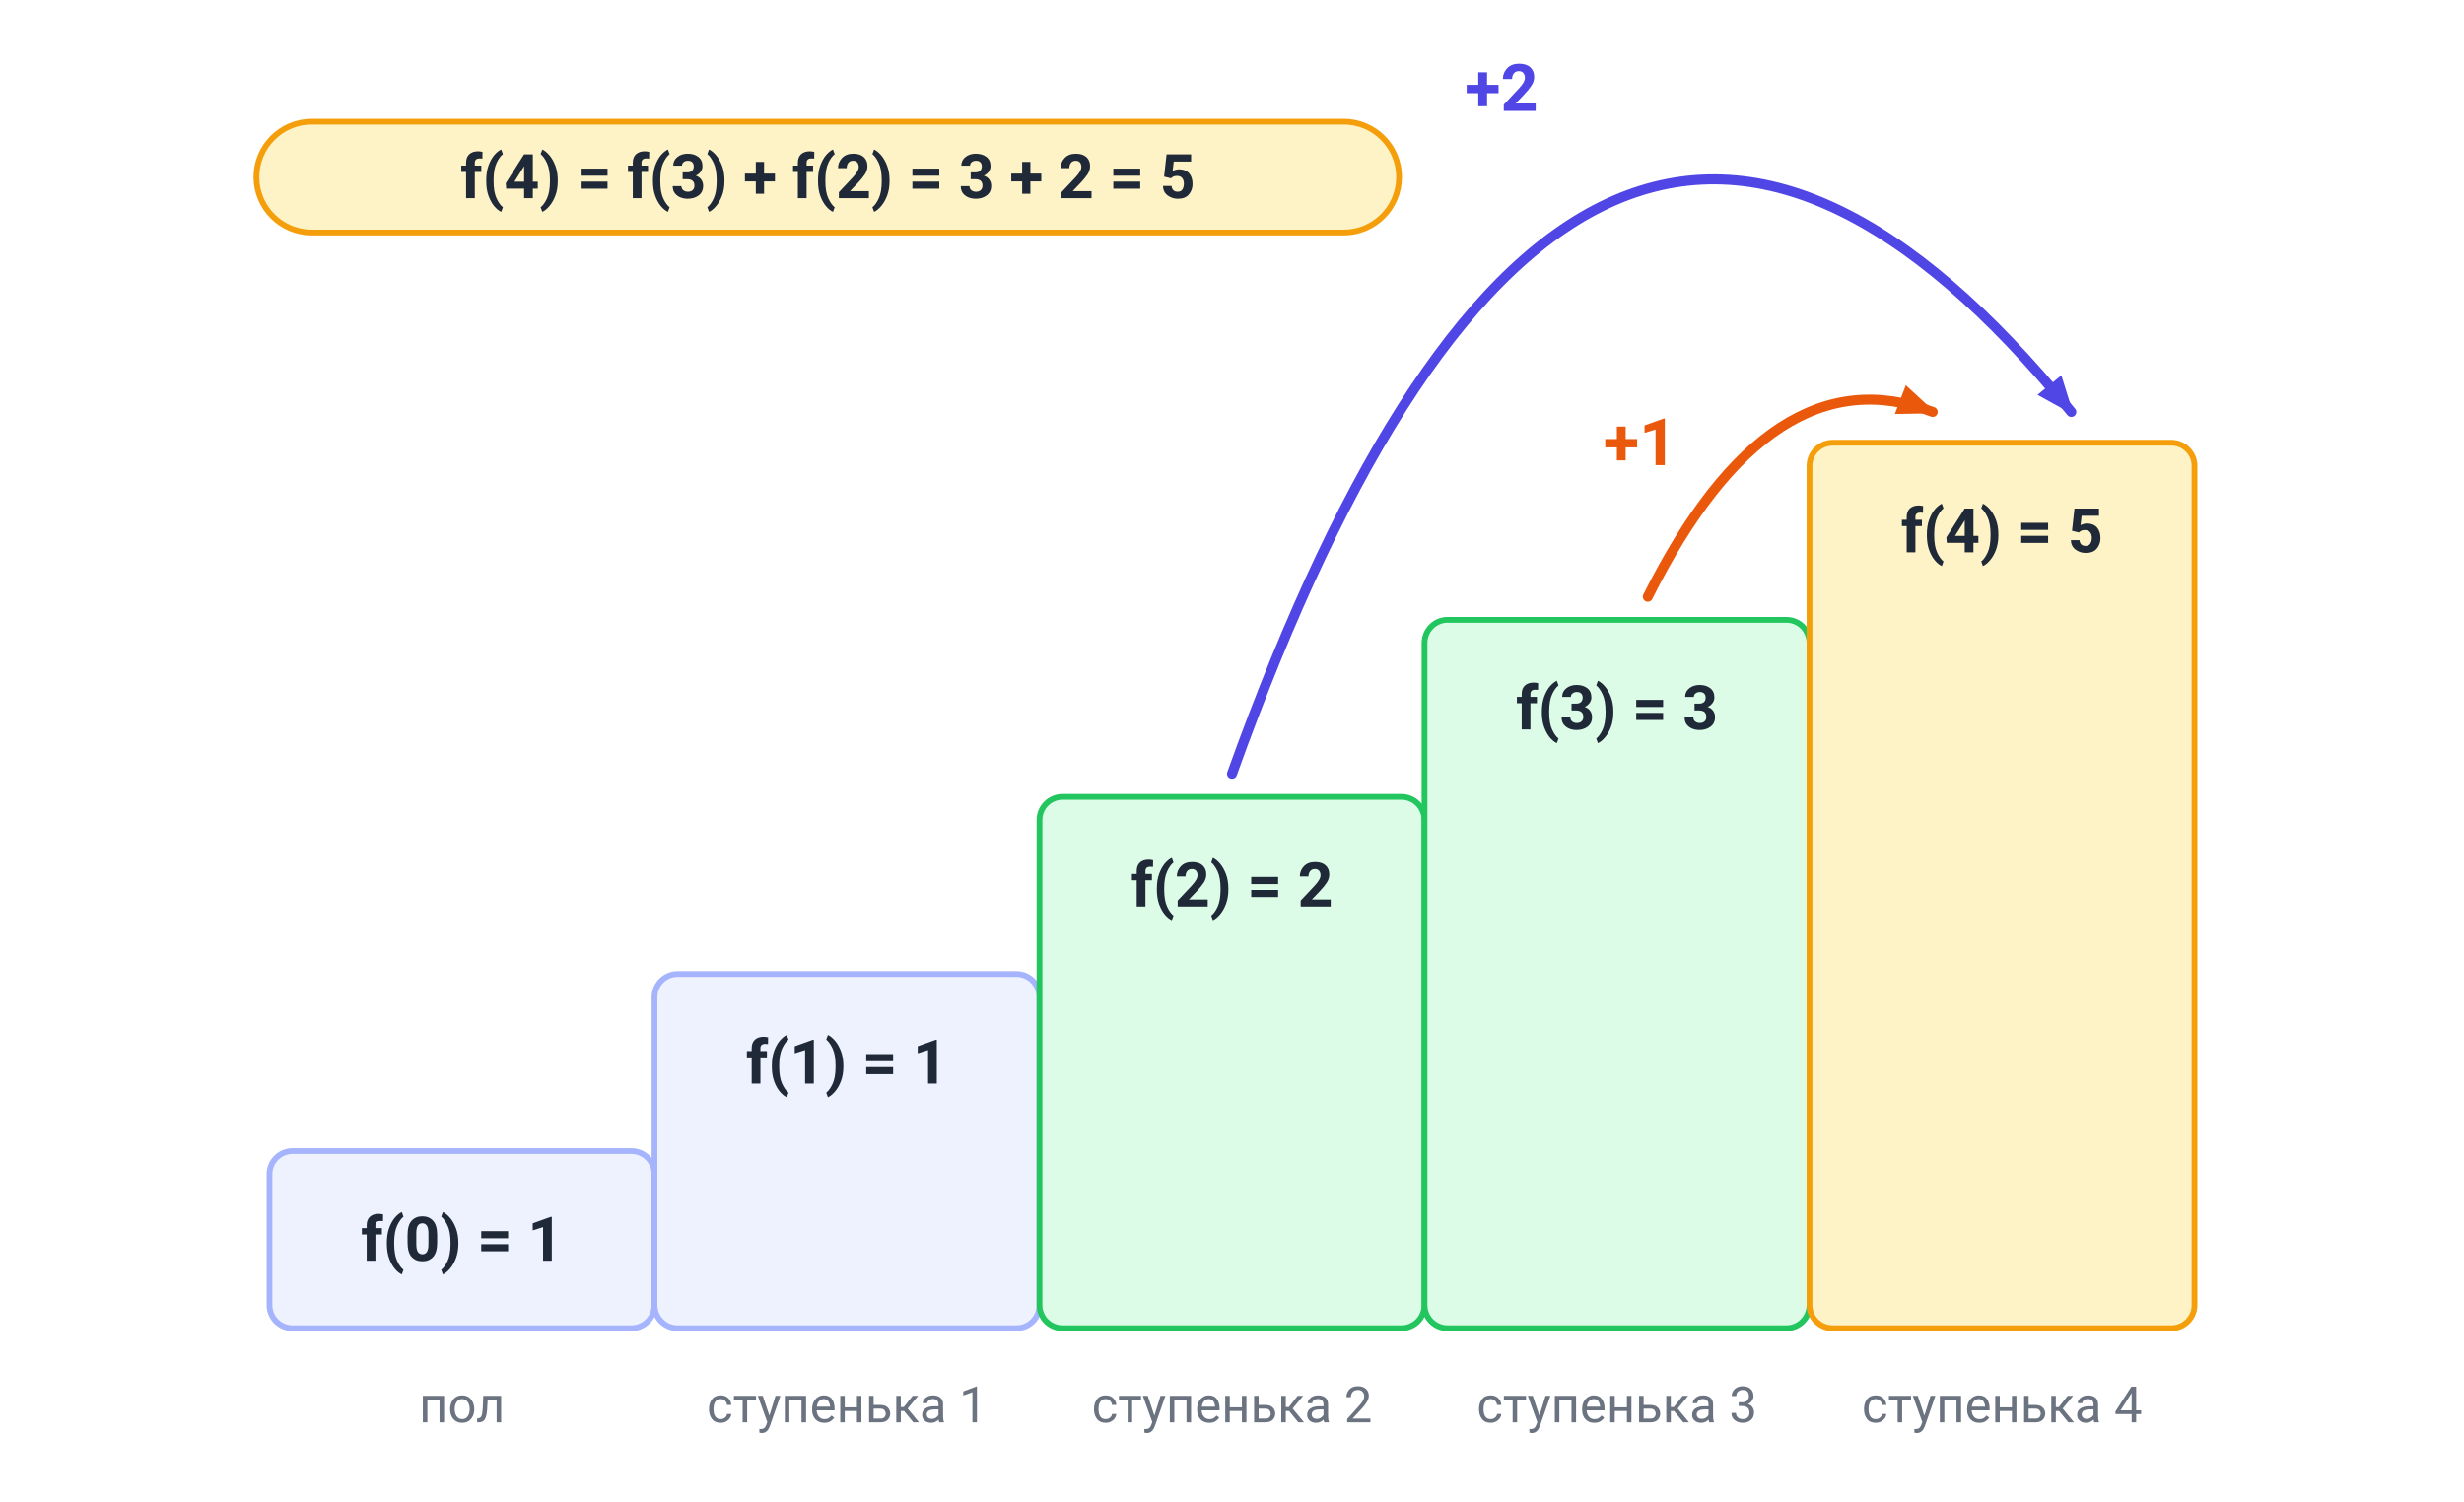
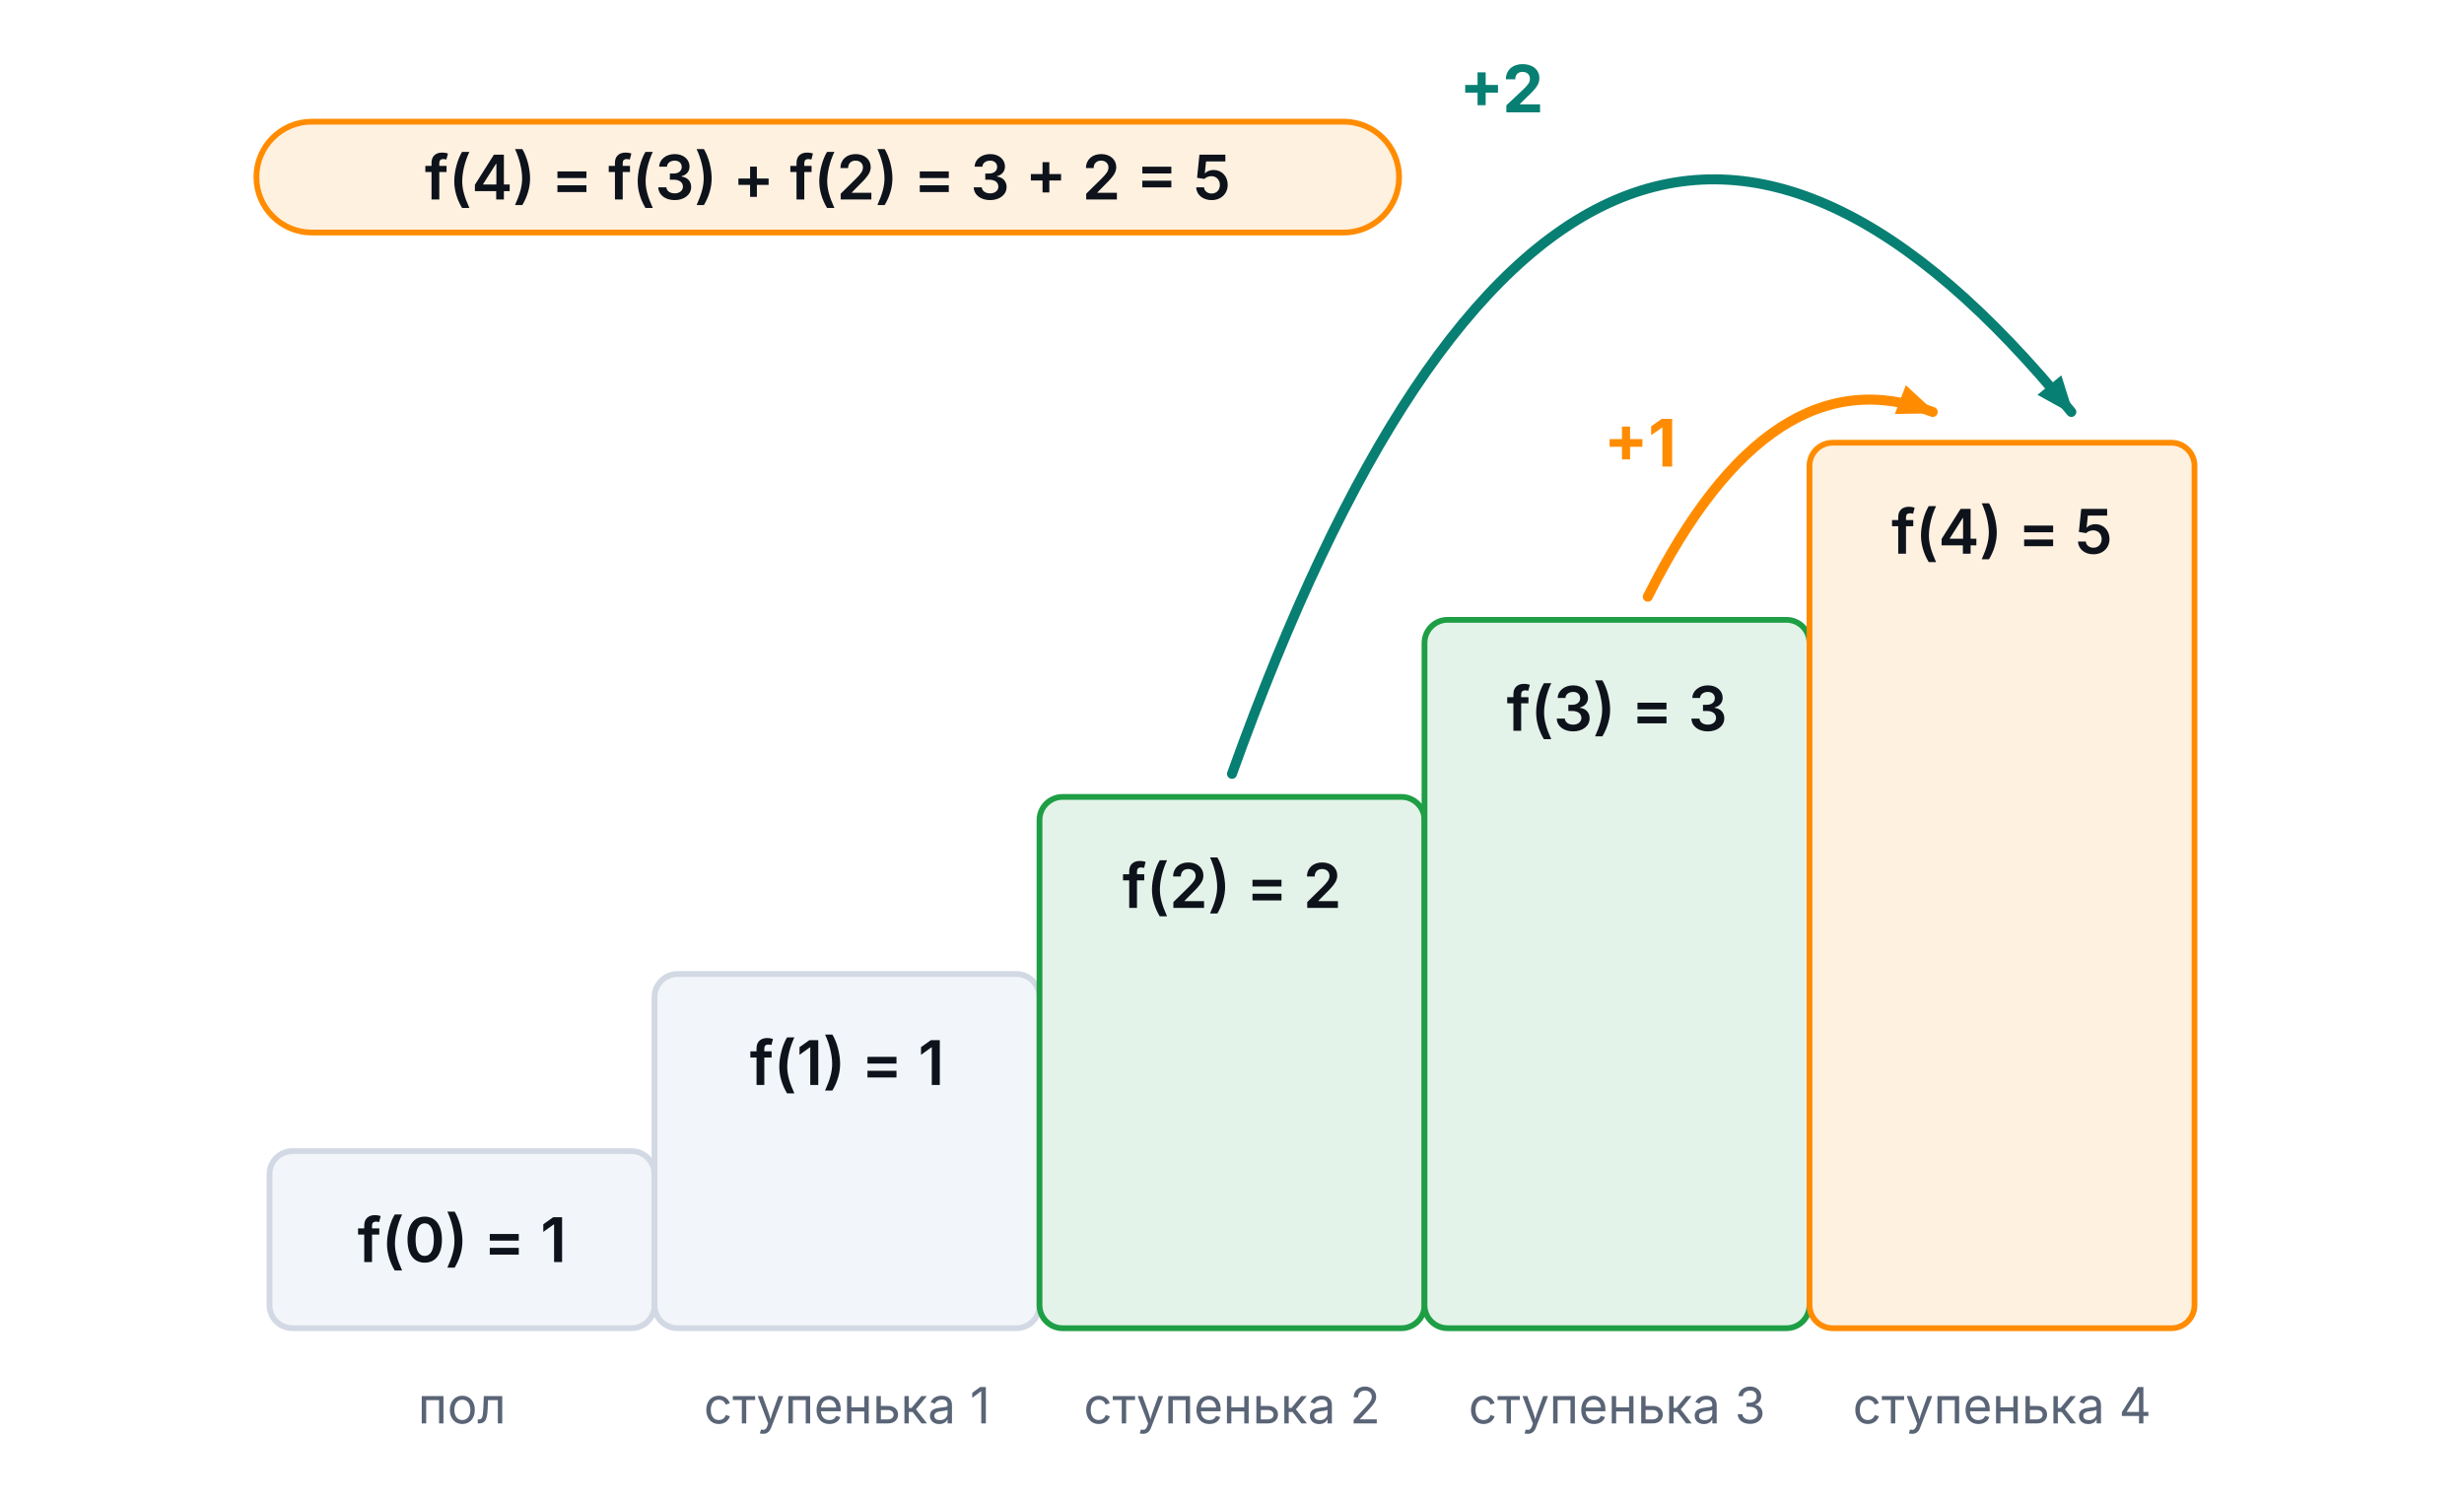
- <svg xmlns="http://www.w3.org/2000/svg" width="640" height="390" viewBox="0 0 640 390" font-family="'Segoe UI', Roboto, 'Helvetica Neue', Arial, sans-serif" role="img">
+ <svg xmlns="http://www.w3.org/2000/svg" width="640" height="390" viewBox="0 0 640 390" font-family="Inter, system-ui, 'Segoe UI', Roboto, Arial, sans-serif" role="img">
  <defs>
    <marker id="ah-accent" viewBox="0 0 10 10" refX="9" refY="5" markerWidth="10" markerHeight="10" markerUnits="userSpaceOnUse" orient="auto-start-reverse">
-       <path d="M0,1 L10,5 L0,9 z" fill="#4f46e5" />
+       <path d="M0,1 L10,5 L0,9 z" fill="#087f73" />
    </marker>
    <marker id="ah-accent2" viewBox="0 0 10 10" refX="9" refY="5" markerWidth="10" markerHeight="10" markerUnits="userSpaceOnUse" orient="auto-start-reverse">
-       <path d="M0,1 L10,5 L0,9 z" fill="#ea580c" />
+       <path d="M0,1 L10,5 L0,9 z" fill="#ff8c00" />
    </marker>
  </defs>
-   <rect x="70.0" y="299.0" width="100.0" height="46.0" rx="6" fill="#eef2ff" stroke="#a5b4fc" stroke-width="1.5" />
-   <text x="120.0" y="322.0" font-size="16" fill="#1f2937" font-weight="600" text-anchor="middle" dominant-baseline="central">f(0) = 1</text>
-   <text x="120.0" y="365.0" font-size="13" fill="#6b7280" font-weight="400" text-anchor="middle" dominant-baseline="central">пол</text>
-   <rect x="170.0" y="253.0" width="100.0" height="92.0" rx="6" fill="#eef2ff" stroke="#a5b4fc" stroke-width="1.5" />
-   <text x="220.0" y="276.0" font-size="16" fill="#1f2937" font-weight="600" text-anchor="middle" dominant-baseline="central">f(1) = 1</text>
-   <text x="220.0" y="365.0" font-size="13" fill="#6b7280" font-weight="400" text-anchor="middle" dominant-baseline="central">ступенька 1</text>
-   <rect x="270.0" y="207.0" width="100.0" height="138.0" rx="6" fill="#dcfce7" stroke="#22c55e" stroke-width="1.5" />
-   <text x="320.0" y="230.0" font-size="16" fill="#1f2937" font-weight="600" text-anchor="middle" dominant-baseline="central">f(2) = 2</text>
-   <text x="320.0" y="365.0" font-size="13" fill="#6b7280" font-weight="400" text-anchor="middle" dominant-baseline="central">ступенька 2</text>
-   <rect x="370.0" y="161.0" width="100.0" height="184.0" rx="6" fill="#dcfce7" stroke="#22c55e" stroke-width="1.5" />
-   <text x="420.0" y="184.0" font-size="16" fill="#1f2937" font-weight="600" text-anchor="middle" dominant-baseline="central">f(3) = 3</text>
-   <text x="420.0" y="365.0" font-size="13" fill="#6b7280" font-weight="400" text-anchor="middle" dominant-baseline="central">ступенька 3</text>
-   <rect x="470.0" y="115.0" width="100.0" height="230.0" rx="6" fill="#fef3c7" stroke="#f59e0b" stroke-width="1.5" />
-   <text x="520.0" y="138.0" font-size="16" fill="#1f2937" font-weight="600" text-anchor="middle" dominant-baseline="central">f(4) = 5</text>
-   <text x="520.0" y="365.0" font-size="13" fill="#6b7280" font-weight="400" text-anchor="middle" dominant-baseline="central">ступенька 4</text>
-   <path d="M428,155 Q460,91 502,107" fill="none" stroke="#ea580c" stroke-width="2.6" stroke-linecap="round" stroke-linejoin="round" marker-end="url(#ah-accent2)" />
-   <text x="426.0" y="115.0" font-size="17" fill="#ea580c" font-weight="700" text-anchor="middle" dominant-baseline="central">+1</text>
-   <path d="M320,201 Q410,-50 538,107" fill="none" stroke="#4f46e5" stroke-width="2.6" stroke-linecap="round" stroke-linejoin="round" marker-end="url(#ah-accent)" />
-   <text x="390.0" y="23.0" font-size="17" fill="#4f46e5" font-weight="700" text-anchor="middle" dominant-baseline="central">+2</text>
-   <rect x="66.6" y="31.6" width="296.8" height="28.8" rx="14.4" fill="#fef3c7" stroke="#f59e0b" stroke-width="1.5" />
-   <text x="215.0" y="46.0" font-size="16" fill="#1f2937" font-weight="600" text-anchor="middle" dominant-baseline="central">f(4) = f(3) + f(2) = 3 + 2 = 5</text>
+   <rect x="70.0" y="299.0" width="100.0" height="46.0" rx="6" fill="#f2f5f9" stroke="#d2d9e4" stroke-width="1.5" />
+   <text x="120.0" y="322.0" font-size="16" fill="#0d121b" font-weight="600" text-anchor="middle" dominant-baseline="central">f(0) = 1</text>
+   <text x="120.0" y="365.0" font-size="13" fill="#596476" font-weight="400" text-anchor="middle" dominant-baseline="central">пол</text>
+   <rect x="170.0" y="253.0" width="100.0" height="92.0" rx="6" fill="#f2f5f9" stroke="#d2d9e4" stroke-width="1.5" />
+   <text x="220.0" y="276.0" font-size="16" fill="#0d121b" font-weight="600" text-anchor="middle" dominant-baseline="central">f(1) = 1</text>
+   <text x="220.0" y="365.0" font-size="13" fill="#596476" font-weight="400" text-anchor="middle" dominant-baseline="central">ступенька 1</text>
+   <rect x="270.0" y="207.0" width="100.0" height="138.0" rx="6" fill="#e4f3e9" stroke="#1e9e45" stroke-width="1.5" />
+   <text x="320.0" y="230.0" font-size="16" fill="#0d121b" font-weight="600" text-anchor="middle" dominant-baseline="central">f(2) = 2</text>
+   <text x="320.0" y="365.0" font-size="13" fill="#596476" font-weight="400" text-anchor="middle" dominant-baseline="central">ступенька 2</text>
+   <rect x="370.0" y="161.0" width="100.0" height="184.0" rx="6" fill="#e4f3e9" stroke="#1e9e45" stroke-width="1.5" />
+   <text x="420.0" y="184.0" font-size="16" fill="#0d121b" font-weight="600" text-anchor="middle" dominant-baseline="central">f(3) = 3</text>
+   <text x="420.0" y="365.0" font-size="13" fill="#596476" font-weight="400" text-anchor="middle" dominant-baseline="central">ступенька 3</text>
+   <rect x="470.0" y="115.0" width="100.0" height="230.0" rx="6" fill="#fff1e0" stroke="#ff8c00" stroke-width="1.5" />
+   <text x="520.0" y="138.0" font-size="16" fill="#0d121b" font-weight="600" text-anchor="middle" dominant-baseline="central">f(4) = 5</text>
+   <text x="520.0" y="365.0" font-size="13" fill="#596476" font-weight="400" text-anchor="middle" dominant-baseline="central">ступенька 4</text>
+   <path d="M428,155 Q460,91 502,107" fill="none" stroke="#ff8c00" stroke-width="2.6" stroke-linecap="round" stroke-linejoin="round" marker-end="url(#ah-accent2)" />
+   <text x="426.0" y="115.0" font-size="17" fill="#ff8c00" font-weight="700" text-anchor="middle" dominant-baseline="central">+1</text>
+   <path d="M320,201 Q410,-50 538,107" fill="none" stroke="#087f73" stroke-width="2.6" stroke-linecap="round" stroke-linejoin="round" marker-end="url(#ah-accent)" />
+   <text x="390.0" y="23.0" font-size="17" fill="#087f73" font-weight="700" text-anchor="middle" dominant-baseline="central">+2</text>
+   <rect x="66.6" y="31.6" width="296.8" height="28.8" rx="14.4" fill="#fff1e0" stroke="#ff8c00" stroke-width="1.5" />
+   <text x="215.0" y="46.0" font-size="16" fill="#0d121b" font-weight="600" text-anchor="middle" dominant-baseline="central">f(4) = f(3) + f(2) = 3 + 2 = 5</text>
</svg>
